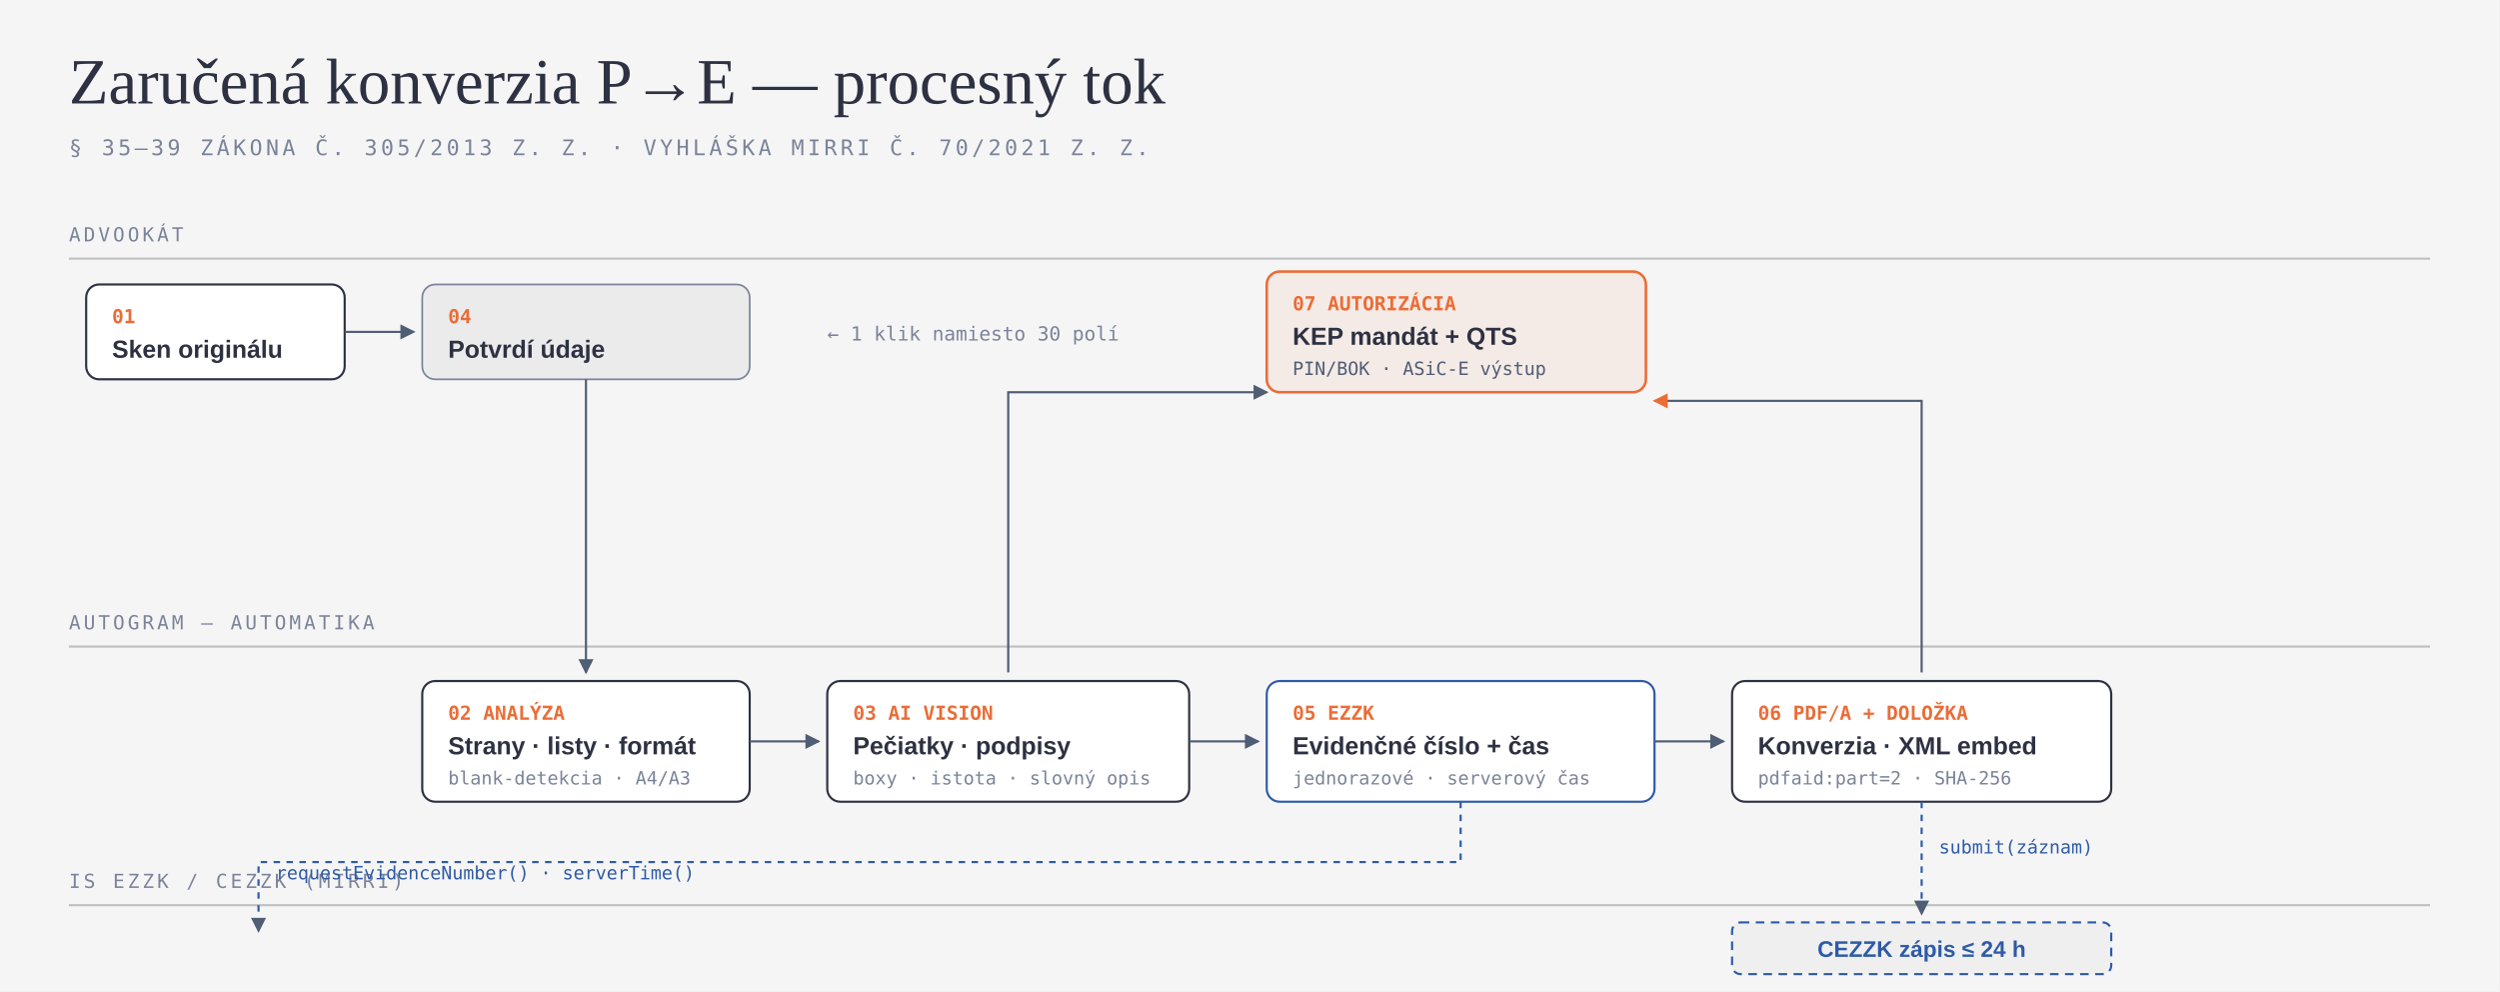
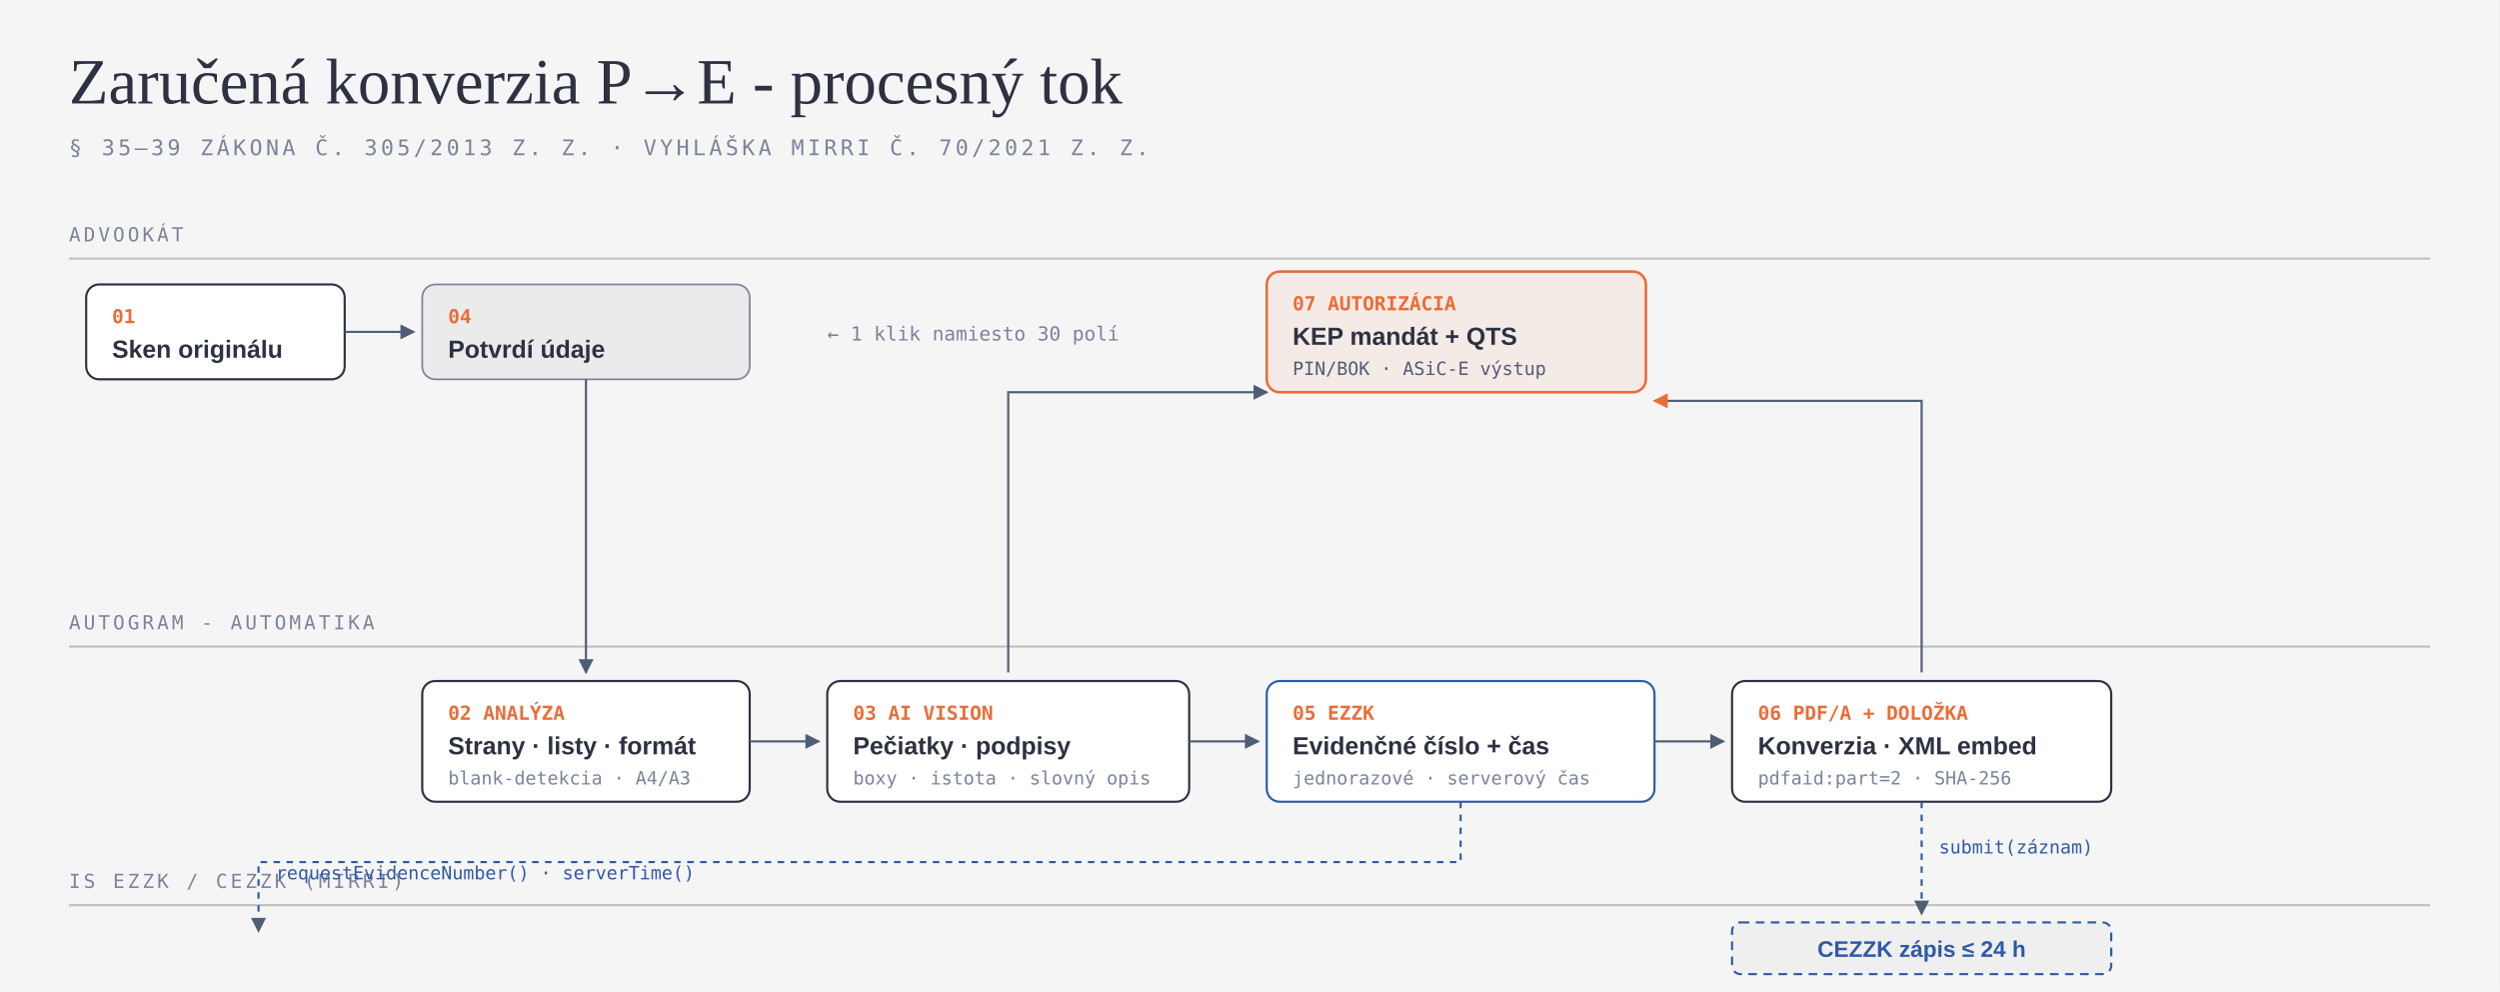
<svg xmlns="http://www.w3.org/2000/svg" width="1160" height="460" viewBox="0 0 1160 460" role="img" aria-labelledby="proc-title proc-desc">
  <defs>
    <marker id="p-arr" viewBox="0 0 8 8" refX="7" refY="4" markerWidth="7" markerHeight="7" orient="auto-start-reverse">
      <path d="M0,0 L8,4 L0,8 z" fill="#4f5d75" />
    </marker>
    <marker id="p-arr-acc" viewBox="0 0 8 8" refX="7" refY="4" markerWidth="7" markerHeight="7" orient="auto-start-reverse">
      <path d="M0,0 L8,4 L0,8 z" fill="#eb6c36" />
    </marker>
  </defs>
  <rect width="1160" height="460" fill="#f5f5f5" />
-   <text x="32" y="48" font-family="Georgia, 'Times New Roman', serif" font-size="30" fill="#2d3142">Zaručená konverzia P→E — procesný tok</text>
+   <text x="32" y="48" font-family="Georgia, 'Times New Roman', serif" font-size="30" fill="#2d3142">Zaručená konverzia P→E - procesný tok</text>
  <text x="32" y="72" font-family="ui-monospace, 'SF Mono', Menlo, monospace" font-size="10" letter-spacing="1.6" fill="#7a8399">§ 35–39 ZÁKONA Č. 305/2013 Z. Z. · VYHLÁŠKA MIRRI Č. 70/2021 Z. Z.</text>
  <line x1="32" y1="120" x2="1128" y2="120" stroke="#bfc0c0" stroke-width="1" />
  <text x="32" y="112" font-family="ui-monospace, 'SF Mono', Menlo, monospace" font-size="9" letter-spacing="1.4" fill="#7a8399">ADVOOKÁT</text>
  <line x1="32" y1="300" x2="1128" y2="300" stroke="#bfc0c0" stroke-width="1" />
-   <text x="32" y="292" font-family="ui-monospace, 'SF Mono', Menlo, monospace" font-size="9" letter-spacing="1.4" fill="#7a8399">AUTOGRAM — AUTOMATIKA</text>
+   <text x="32" y="292" font-family="ui-monospace, 'SF Mono', Menlo, monospace" font-size="9" letter-spacing="1.4" fill="#7a8399">AUTOGRAM - AUTOMATIKA</text>
  <line x1="32" y1="420" x2="1128" y2="420" stroke="#bfc0c0" stroke-width="1" />
  <text x="32" y="412" font-family="ui-monospace, 'SF Mono', Menlo, monospace" font-size="9" letter-spacing="1.4" fill="#7a8399">IS EZZK / CEZZK (MIRRI)</text>
  <g font-family="-apple-system, 'Helvetica Neue', Arial, sans-serif">
    <rect x="40" y="132" width="120" height="44" rx="6" fill="#ffffff" stroke="#2d3142" stroke-width="1" />
    <text x="52" y="150" font-family="ui-monospace, 'SF Mono', Menlo, monospace" font-size="9" fill="#eb6c36" font-weight="600">01</text>
    <text x="52" y="166" font-size="11.5" font-weight="600" fill="#2d3142">Sken originálu</text>
    <rect x="196" y="316" width="152" height="56" rx="6" fill="#ffffff" stroke="#2d3142" stroke-width="1" />
    <text x="208" y="334" font-family="ui-monospace, 'SF Mono', Menlo, monospace" font-size="9" fill="#eb6c36" font-weight="600">02 ANALÝZA</text>
    <text x="208" y="350" font-size="11.5" font-weight="600" fill="#2d3142">Strany · listy · formát</text>
    <text x="208" y="364" font-family="ui-monospace, 'SF Mono', Menlo, monospace" font-size="8.5" fill="#7a8399">blank-detekcia · A4/A3</text>
    <rect x="384" y="316" width="168" height="56" rx="6" fill="#ffffff" stroke="#2d3142" stroke-width="1" />
    <text x="396" y="334" font-family="ui-monospace, 'SF Mono', Menlo, monospace" font-size="9" fill="#eb6c36" font-weight="600">03 AI VISION</text>
    <text x="396" y="350" font-size="11.5" font-weight="600" fill="#2d3142">Pečiatky · podpisy</text>
    <text x="396" y="364" font-family="ui-monospace, 'SF Mono', Menlo, monospace" font-size="8.5" fill="#7a8399">boxy · istota · slovný opis</text>
    <rect x="196" y="132" width="152" height="44" rx="6" fill="rgba(45,49,66,0.05)" stroke="#7a8399" stroke-width="0.8" />
    <text x="208" y="150" font-family="ui-monospace, 'SF Mono', Menlo, monospace" font-size="9" fill="#eb6c36" font-weight="600">04</text>
    <text x="208" y="166" font-size="11.5" font-weight="600" fill="#2d3142">Potvrdí údaje</text>
    <text x="384" y="158" font-family="ui-monospace, 'SF Mono', Menlo, monospace" font-size="9" fill="#7a8399">← 1 klik namiesto 30 polí</text>
    <rect x="588" y="316" width="180" height="56" rx="6" fill="#ffffff" stroke="#2e5aa8" stroke-width="1" />
    <text x="600" y="334" font-family="ui-monospace, 'SF Mono', Menlo, monospace" font-size="9" fill="#eb6c36" font-weight="600">05 EZZK</text>
    <text x="600" y="350" font-size="11.5" font-weight="600" fill="#2d3142">Evidenčné číslo + čas</text>
    <text x="600" y="364" font-family="ui-monospace, 'SF Mono', Menlo, monospace" font-size="8.5" fill="#7a8399">jednorazové · serverový čas</text>
    <rect x="804" y="316" width="176" height="56" rx="6" fill="#ffffff" stroke="#2d3142" stroke-width="1" />
    <text x="816" y="334" font-family="ui-monospace, 'SF Mono', Menlo, monospace" font-size="9" fill="#eb6c36" font-weight="600">06 PDF/A + DOLOŽKA</text>
    <text x="816" y="350" font-size="11.5" font-weight="600" fill="#2d3142">Konverzia · XML embed</text>
    <text x="816" y="364" font-family="ui-monospace, 'SF Mono', Menlo, monospace" font-size="8.5" fill="#7a8399">pdfaid:part=2 · SHA-256</text>
    <rect x="588" y="126" width="176" height="56" rx="6" fill="rgba(235,108,54,0.08)" stroke="#eb6c36" stroke-width="1.2" />
    <text x="600" y="144" font-family="ui-monospace, 'SF Mono', Menlo, monospace" font-size="9" fill="#eb6c36" font-weight="600">07 AUTORIZÁCIA</text>
    <text x="600" y="160" font-size="11.5" font-weight="600" fill="#2d3142">KEP mandát + QTS</text>
    <text x="600" y="174" font-family="ui-monospace, 'SF Mono', Menlo, monospace" font-size="8.5" fill="#4f5d75">PIN/BOK · ASiC-E výstup</text>
    <rect x="804" y="428" width="176" height="24" rx="4" fill="rgba(45,49,66,0.03)" stroke="#2e5aa8" stroke-width="1" stroke-dasharray="4,3" />
    <text x="892" y="444" text-anchor="middle" font-size="10.5" font-weight="600" fill="#2e5aa8">CEZZK zápis ≤ 24 h</text>
  </g>
  <g stroke="#4f5d75" stroke-width="1" fill="none">
    <path d="M160,154 H192" marker-end="url(#p-arr)" />
    <path d="M272,176 V312" marker-end="url(#p-arr)" />
    <path d="M348,344 H380" marker-end="url(#p-arr)" />
    <path d="M468,312 V182 H588" marker-end="url(#p-arr)" />
    <path d="M552,344 H584" marker-end="url(#p-arr)" />
    <path d="M768,344 H800" marker-end="url(#p-arr)" />
    <path d="M892,312 V186 H768" marker-end="url(#p-arr-acc)" />
  </g>
  <g stroke="#2e5aa8" stroke-width="1" fill="none" stroke-dasharray="3,3">
    <path d="M678,372 V400 H120 V432" marker-end="url(#p-arr)" />
    <path d="M892,372 V424" marker-end="url(#p-arr)" />
  </g>
  <g font-family="ui-monospace, 'SF Mono', Menlo, monospace" font-size="8.5" fill="#2e5aa8">
    <text x="128" y="408">requestEvidenceNumber() · serverTime()</text>
    <text x="900" y="396">submit(záznam)</text>
  </g>
</svg>
